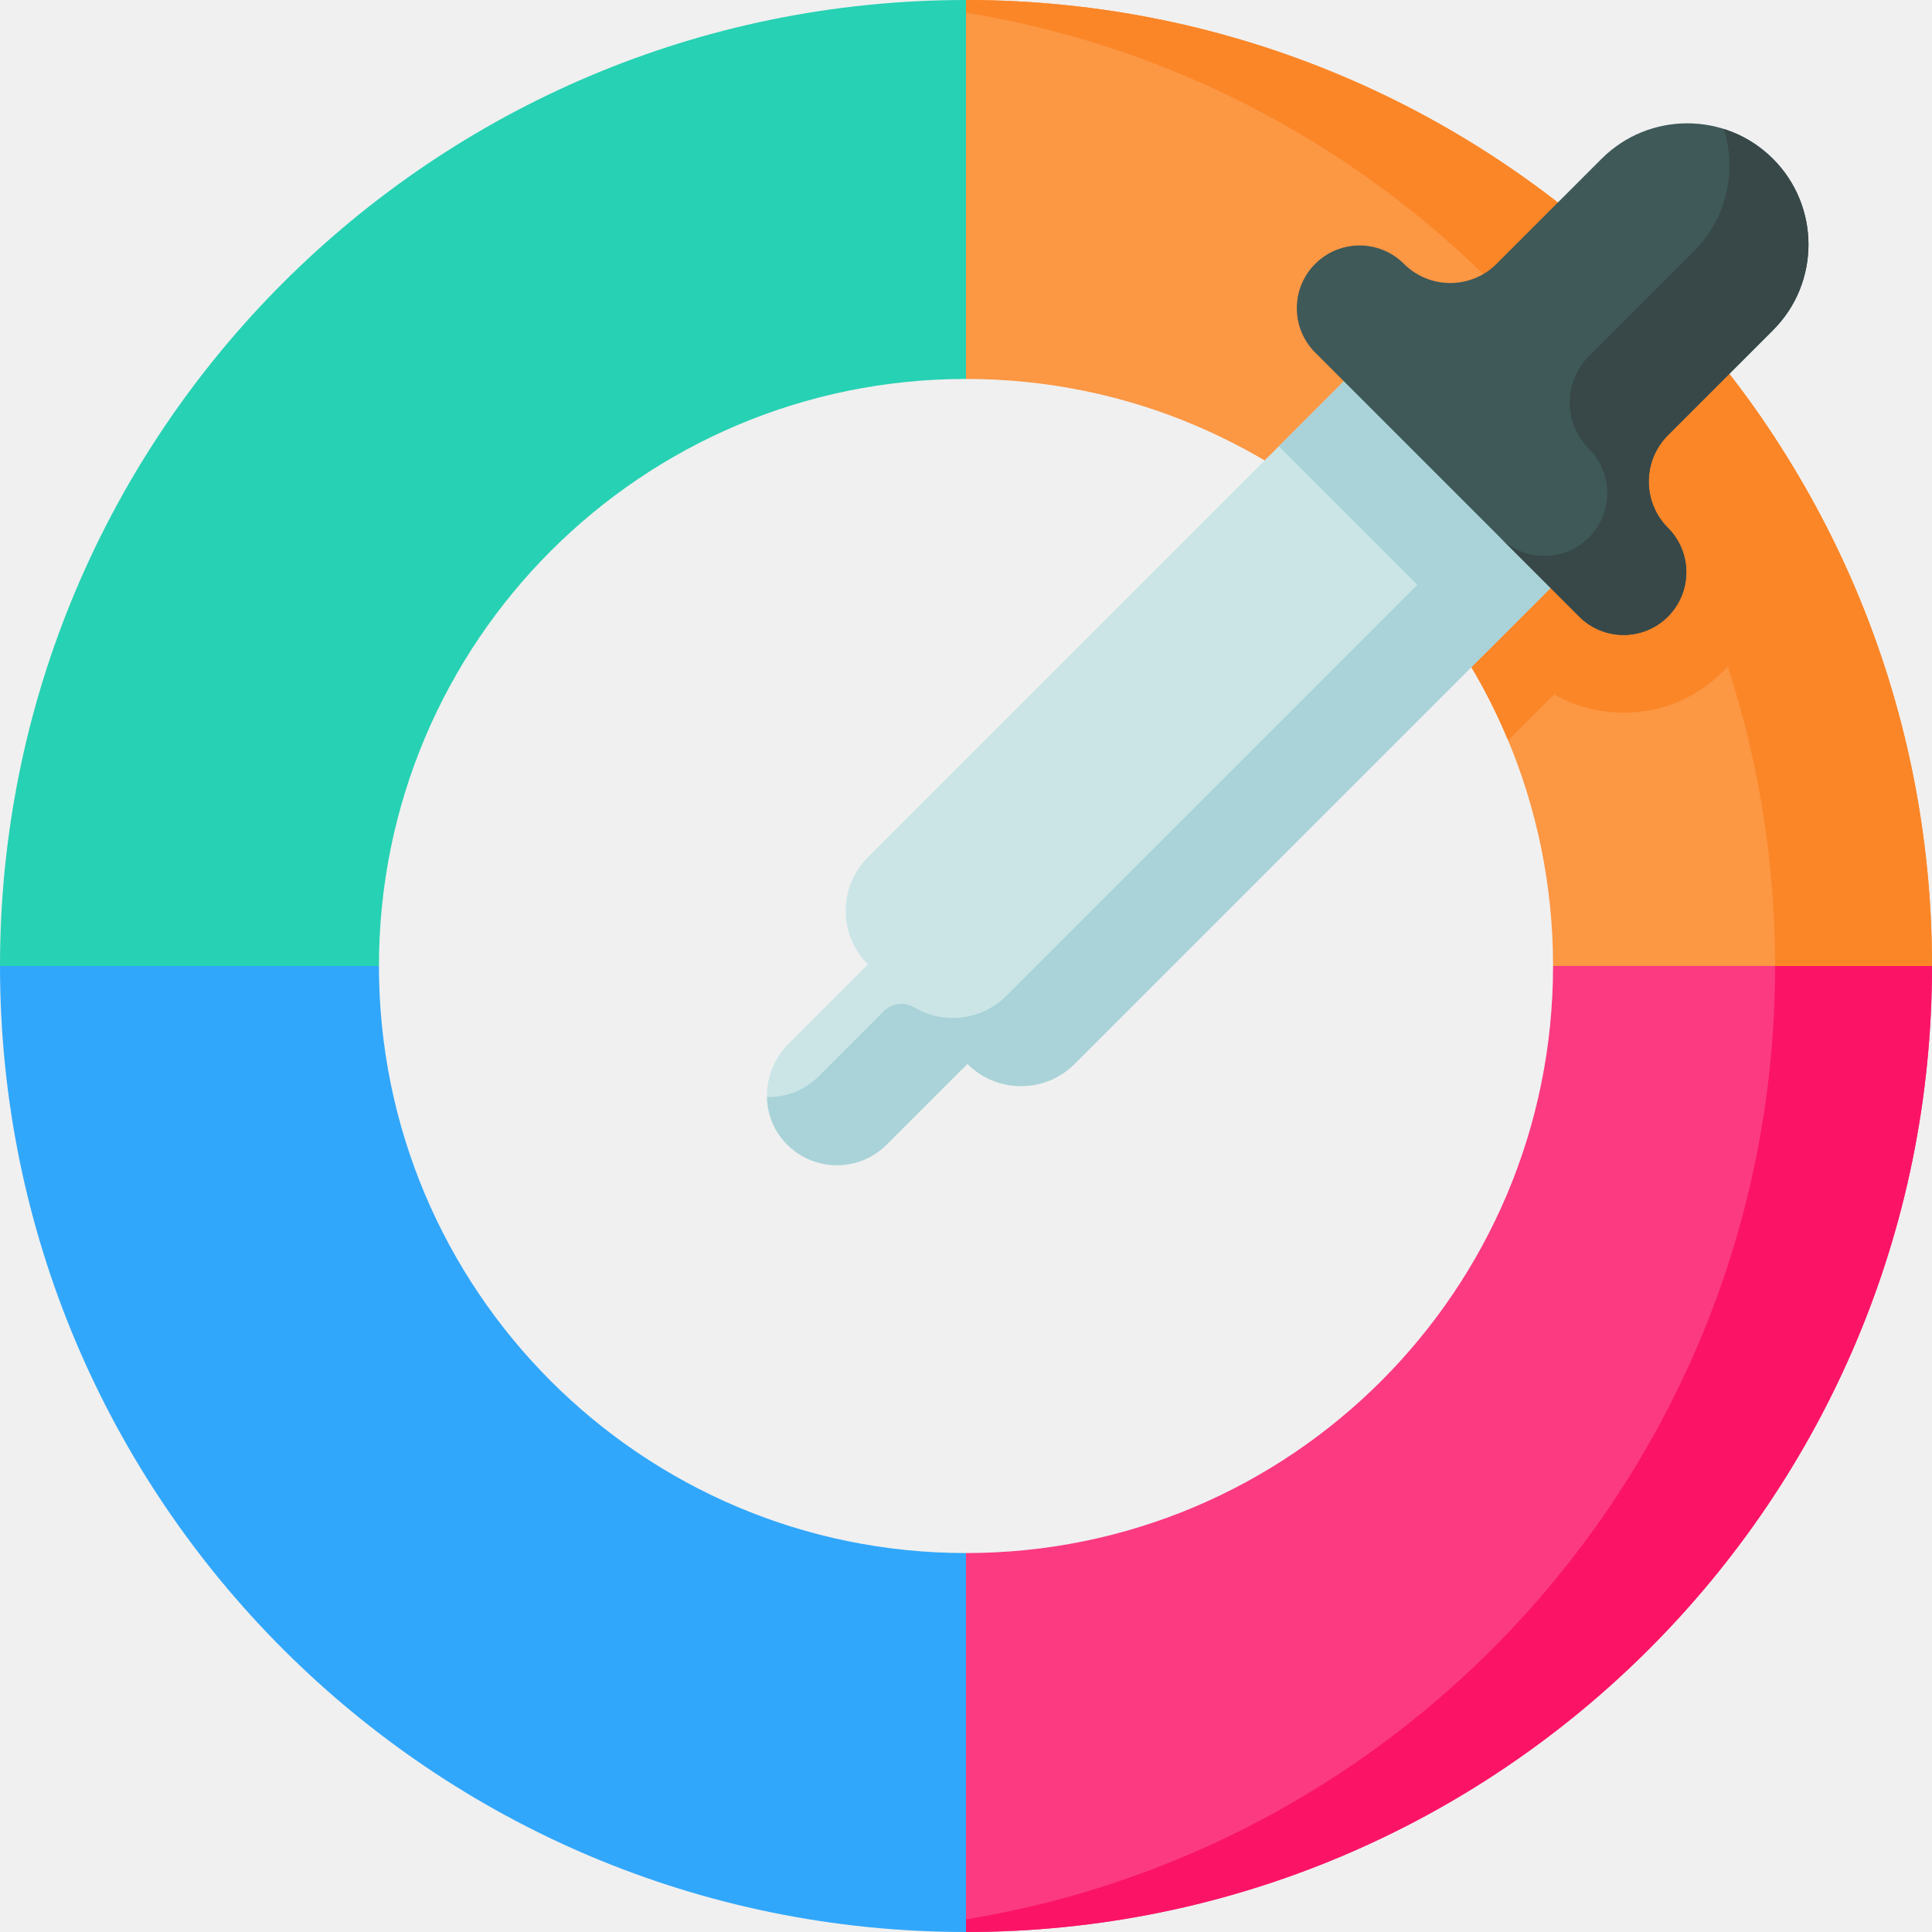
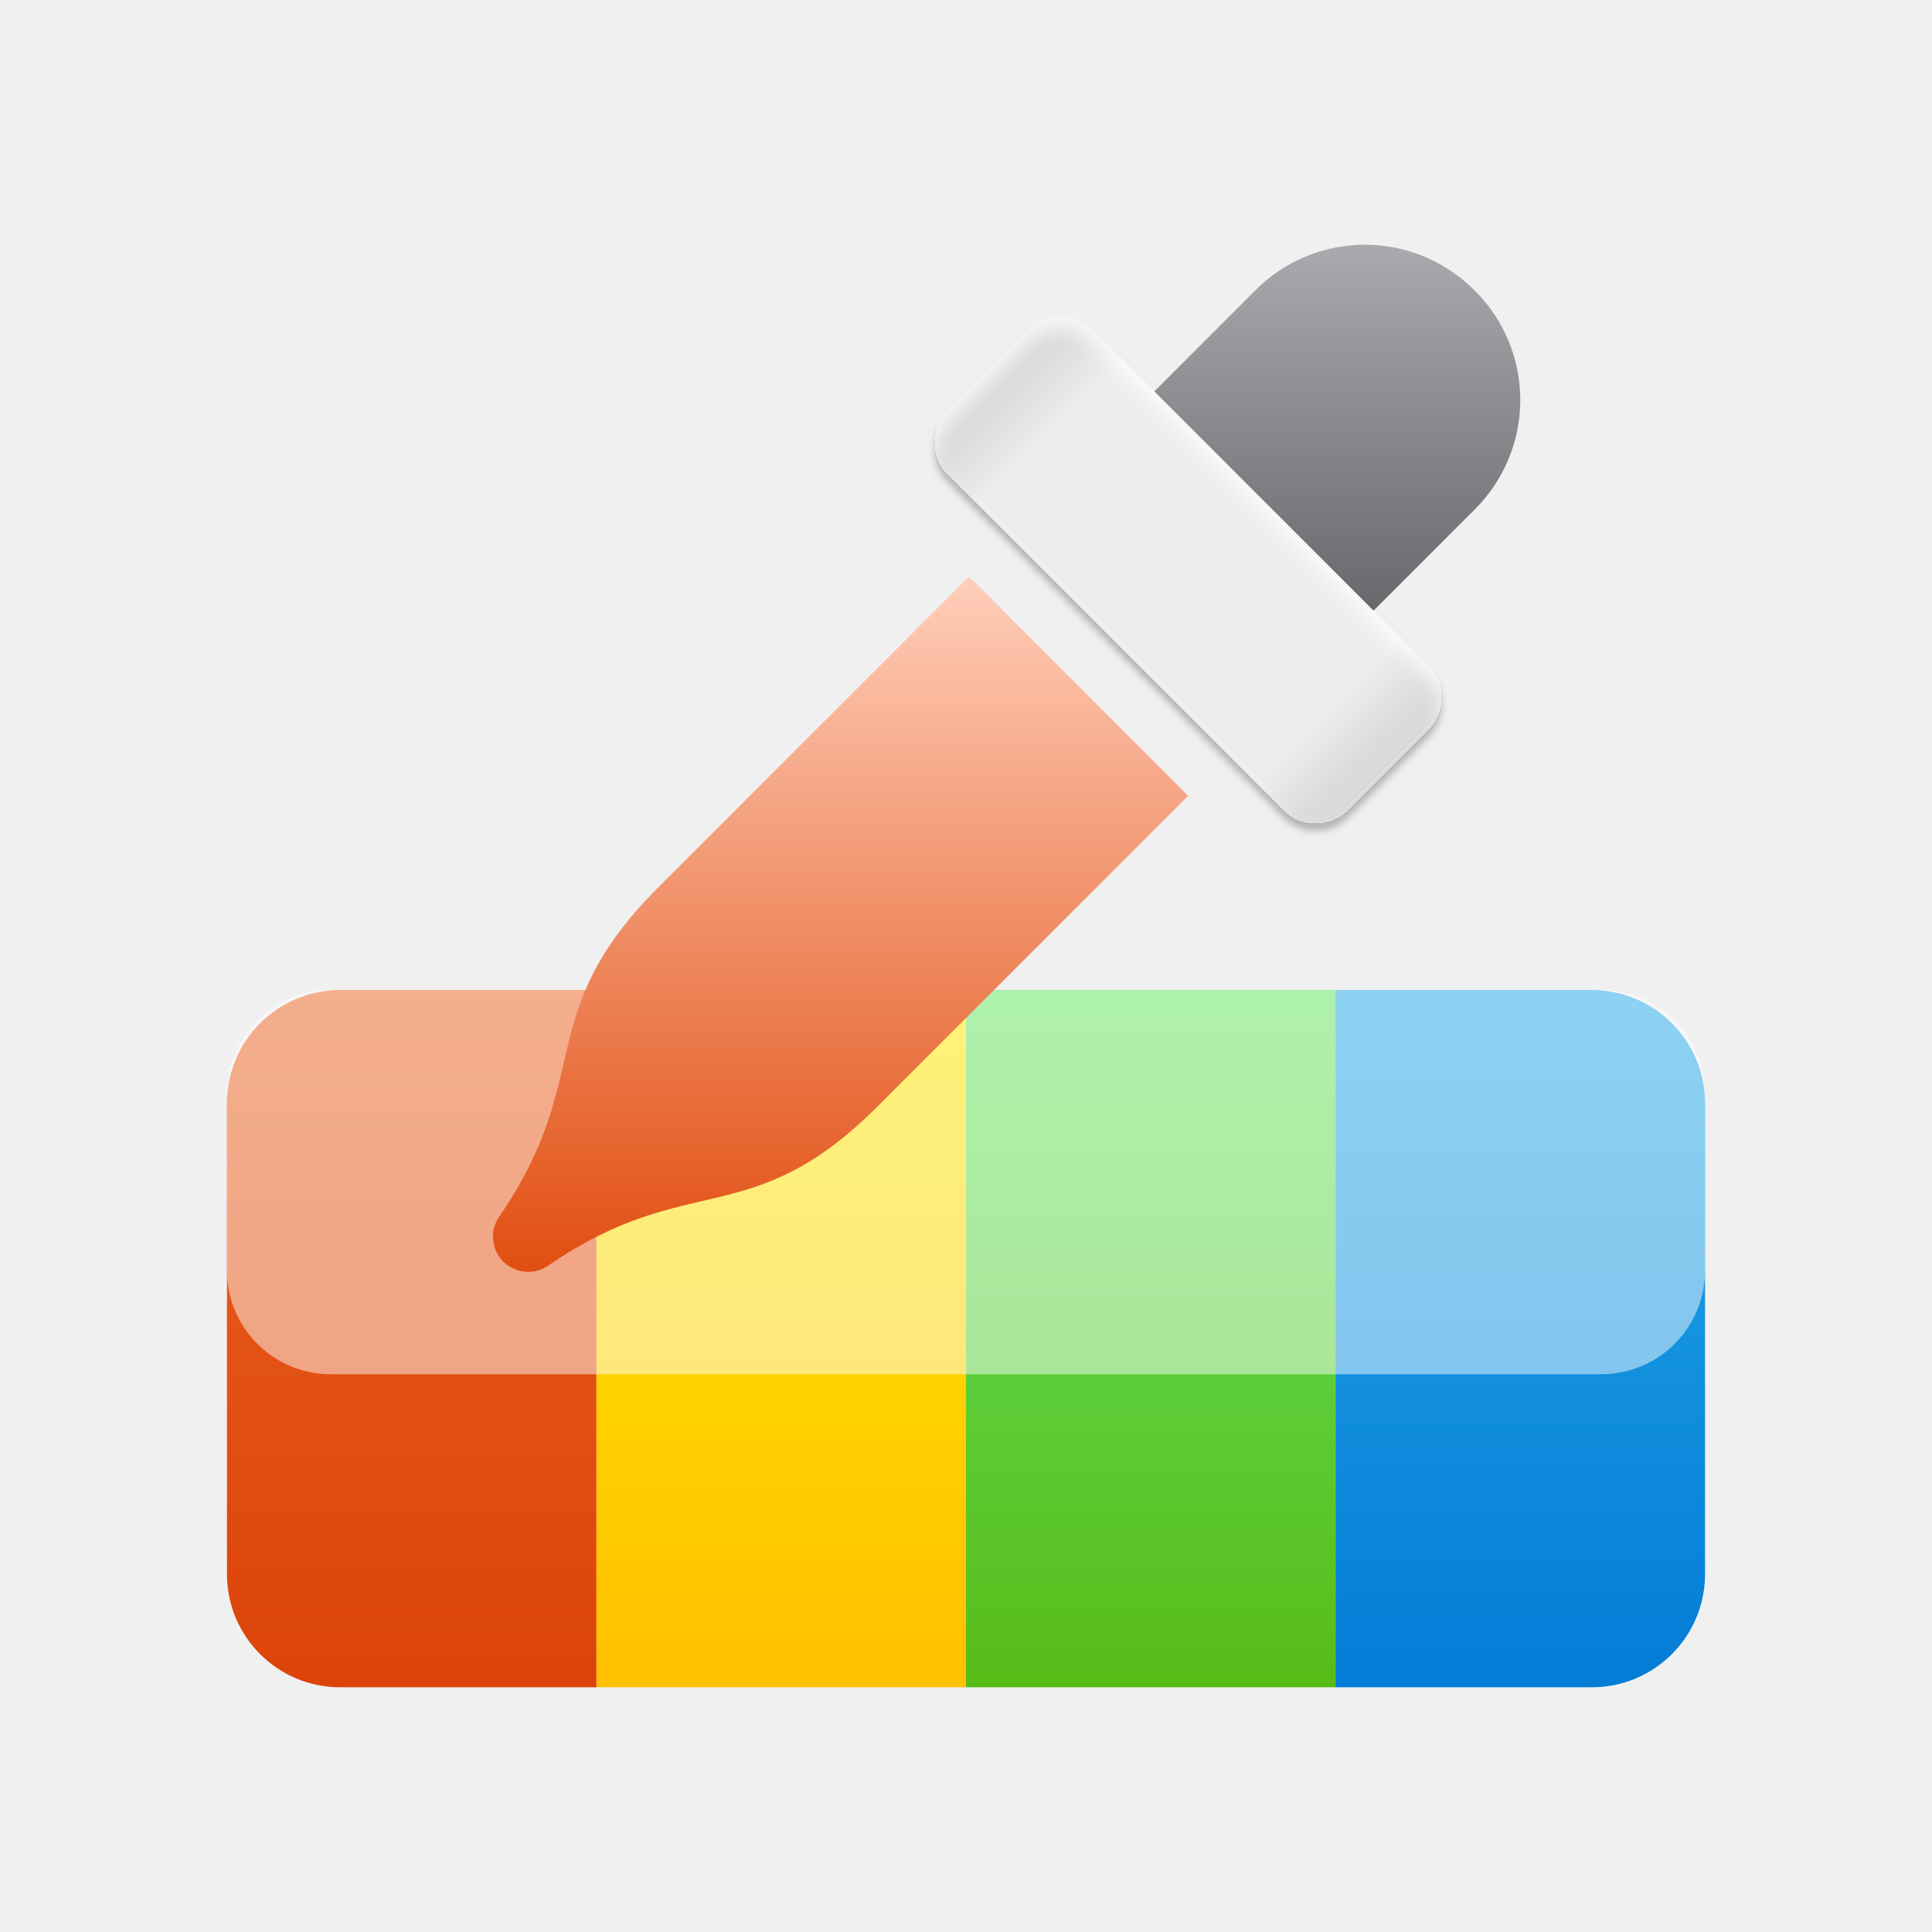
- <svg xmlns="http://www.w3.org/2000/svg" t="1765358849323" class="icon" viewBox="0 0 1024 1024" version="1.1" p-id="5621" width="128" height="128">
-   <path d="M823.154 512c0 171.852-139.302 311.154-311.154 311.154l-24.724 95.976L512 1024c282.778 0 512-229.222 512-512l-104.822-24.724z" fill="#FB3A82" p-id="5622" />
-   <path d="M512 0C229.222 0 0 229.222 0 512l93.71 12.362L200.846 512c0-171.852 139.302-311.154 311.154-311.154l12.362-103.222z" fill="#27D1B3" p-id="5623" />
-   <path d="M0 512c0 282.778 229.222 512 512 512V823.154c-171.852 0-311.154-139.302-311.154-311.154z" fill="#31A7FB" p-id="5624" />
-   <path d="M1024 512C1024 229.222 794.778 0 512 0v200.846c171.852 0 311.154 139.302 311.154 311.154z" fill="#FC9744" p-id="5625" />
-   <path d="M1024 512h-83.176c0-254.476-185.598-465.56-428.824-505.284V0c282.784 0 512 229.216 512 512z" fill="#FB8627" p-id="5626" />
-   <path d="M917.582 255.424c24.56 29.236 23.096 73.04-4.388 100.526-14.072 14.052-32.78 21.798-52.662 21.798-13.124 0-25.734-3.38-36.818-9.724l-24.374 24.374a311.38 311.38 0 0 0-68.198-101.288l142.516-141.546a513.416 513.416 0 0 1 67.168 82.62z" fill="#FB8627" p-id="5627" />
-   <path d="M1024 512c0 282.784-229.216 512-512 512v-6.716C755.226 977.56 940.824 766.476 940.824 512z" fill="#FB1466" p-id="5628" />
-   <path d="M725.932 188.392L460.014 454.308c-15.696 15.696-15.696 41.146 0 56.844l-42.162 42.162c-14.294 14.294-15.354 37.584-1.576 52.378 14.464 15.53 38.79 15.856 53.668 0.978l42.794-42.794c15.698 15.698 41.146 15.698 56.844 0L835.5 297.96z" fill="#CBE5E7" p-id="5629" />
-   <path d="M787.36 346.1l48.14-48.14-109.568-109.568-48.14 48.14 109.568 109.568z" fill="#A9D3D8" p-id="5630" />
-   <path d="M835.498 297.97L569.588 563.88a40.068 40.068 0 0 1-28.412 11.786 40.072 40.072 0 0 1-28.432-11.786l-42.794 42.794c-14.876 14.876-39.208 14.546-53.672-0.99-6.388-6.84-9.58-15.514-9.746-24.25a37.12 37.12 0 0 0 27.28-10.9l34.532-34.532c4.296-4.294 10.966-5.194 16.188-2.09a40.122 40.122 0 0 0 20.506 5.616 40.064 40.064 0 0 0 28.412-11.786L799.36 261.832z" fill="#A9D3D8" p-id="5631" />
-   <path d="M884.046 279.764c-13.548-13.548-13.548-35.516 0-49.064l55.666-55.666c25.088-25.088 25.088-65.766 0-90.856-25.088-25.088-65.766-25.088-90.854 0l-55.666 55.666c-13.548 13.548-35.516 13.548-49.064 0-12.99-12.99-34.052-12.99-47.042 0-12.99 12.99-12.99 34.052 0 47.042l139.92 139.92c12.99 12.99 34.052 12.99 47.042 0 12.99-12.99 12.99-34.052-0.002-47.042z" fill="#3F5959" p-id="5632" />
-   <path d="M884.04 230.698c-13.536 13.558-13.536 35.52 0 49.058 6.49 6.51 9.746 15.02 9.746 23.53s-3.256 17.018-9.746 23.53c-12.98 12.98-34.038 12.98-47.038 0l-41.928-41.928c13 12.98 34.058 12.98 47.038 0 6.51-6.49 9.746-15.02 9.746-23.53s-3.234-17.04-9.746-23.53c-13.536-13.536-13.536-35.5 0-49.058l55.672-55.672c17.534-17.514 22.808-42.65 15.844-64.758a63.804 63.804 0 0 1 26.084 15.844c25.096 25.074 25.096 65.766 0 90.842z" fill="#384848" p-id="5633" />
+ <svg xmlns="http://www.w3.org/2000/svg" width="1024" height="1024" viewBox="0 0 1024 1024" fill="none">
+   <path d="M120.294 584.747C120.294 551.609 147.157 524.747 180.294 524.747H316.147V894.293H180.294C147.157 894.293 120.294 867.43 120.294 834.293V584.747Z" fill="url(#paint0_linear_8191_4210)" />
+   <rect x="316.149" y="524.747" width="195.853" height="369.547" fill="url(#paint1_linear_8191_4210)" />
+   <rect x="512" y="524.747" width="195.853" height="369.547" fill="url(#paint2_linear_8191_4210)" />
+   <path d="M707.852 524.747H843.705C876.842 524.747 903.705 551.609 903.705 584.747V834.293C903.705 867.43 876.842 894.293 843.705 894.293H707.852V524.747Z" fill="url(#paint3_linear_8191_4210)" />
+   <rect x="120.294" y="524.747" width="783.412" height="203.627" rx="55" fill="white" fill-opacity="0.48" />
+   <path d="M781.507 153.91C773.901 146.241 764.852 140.153 754.882 135.999C744.912 131.845 734.218 129.707 723.417 129.707C712.616 129.707 701.922 131.845 691.952 135.999C681.982 140.153 672.933 146.241 665.328 153.91L607.232 212.006L584.622 189.395C571.721 176.495 552.352 176.495 539.401 189.395L513.588 212.006C500.675 224.918 500.675 244.275 513.588 257.226L675.012 418.613C687.913 431.514 707.282 431.514 720.233 418.613L742.843 396.003C755.756 383.09 755.756 363.733 742.843 350.782L723.486 328.172L781.57 270.089C789.241 262.483 795.329 253.433 799.485 243.462C803.64 233.491 805.779 222.795 805.779 211.993C805.779 201.191 803.64 190.495 799.485 180.524C795.329 170.553 789.241 161.503 781.57 153.897" fill="url(#paint4_linear_8191_4210)" />
+   <path d="M349.032 470.19C281.691 537.543 315.958 570.039 264.608 644.791C262.117 648.39 260.966 652.748 261.353 657.108C261.741 661.468 263.644 665.554 266.731 668.658C269.835 671.742 273.92 673.644 278.278 674.034C282.637 674.424 286.995 673.277 290.597 670.793C365.362 619.43 397.87 653.697 465.199 586.356L629.751 421.804L513.635 305.562L349.032 470.19Z" fill="url(#paint5_linear_8191_4210)" />
+   <g filter="url(#filter0_di_8191_4210)">
+     <rect x="562.243" y="158.081" width="299.16" height="108.215" rx="24" transform="rotate(45 562.243 158.081)" fill="url(#paint6_linear_8191_4210)" />
+   </g>
+   <defs>
+     <filter id="filter0_di_8191_4210" x="491.664" y="168.023" width="276.175" height="276.175" filterUnits="userSpaceOnUse" color-interpolation-filters="sRGB">
+       <feFlood flood-opacity="0" result="BackgroundImageFix" />
+       <feColorMatrix in="SourceAlpha" type="matrix" values="0 0 0 0 0 0 0 0 0 0 0 0 0 0 0 0 0 0 127 0" result="hardAlpha" />
+       <feOffset dy="4" />
+       <feGaussianBlur stdDeviation="2" />
+       <feComposite in2="hardAlpha" operator="out" />
+       <feColorMatrix type="matrix" values="0 0 0 0 0 0 0 0 0 0 0 0 0 0 0 0 0 0 0.25 0" />
+       <feBlend mode="normal" in2="BackgroundImageFix" result="effect1_dropShadow_8191_4210" />
+       <feBlend mode="normal" in="SourceGraphic" in2="effect1_dropShadow_8191_4210" result="shape" />
+       <feColorMatrix in="SourceAlpha" type="matrix" values="0 0 0 0 0 0 0 0 0 0 0 0 0 0 0 0 0 0 127 0" result="hardAlpha" />
+       <feOffset dy="7" />
+       <feGaussianBlur stdDeviation="4.7" />
+       <feComposite in2="hardAlpha" operator="arithmetic" k2="-1" k3="1" />
+       <feColorMatrix type="matrix" values="0 0 0 0 1 0 0 0 0 1 0 0 0 0 1 0 0 0 0.75 0" />
+       <feBlend mode="normal" in2="shape" result="effect2_innerShadow_8191_4210" />
+     </filter>
+     <linearGradient id="paint0_linear_8191_4210" x1="218.221" y1="524.747" x2="218.221" y2="894.293" gradientUnits="userSpaceOnUse">
+       <stop stop-color="#EA6322" />
+       <stop offset="1" stop-color="#DC4308" />
+     </linearGradient>
+     <linearGradient id="paint1_linear_8191_4210" x1="414.075" y1="524.747" x2="414.075" y2="894.293" gradientUnits="userSpaceOnUse">
+       <stop stop-color="#FEE900" />
+       <stop offset="1" stop-color="#FFC000" />
+     </linearGradient>
+     <linearGradient id="paint2_linear_8191_4210" x1="609.927" y1="524.747" x2="609.927" y2="894.293" gradientUnits="userSpaceOnUse">
+       <stop stop-color="#64E563" />
+       <stop offset="1" stop-color="#58BC18" />
+     </linearGradient>
+     <linearGradient id="paint3_linear_8191_4210" x1="805.778" y1="524.747" x2="805.778" y2="894.293" gradientUnits="userSpaceOnUse">
+       <stop stop-color="#24A9E8" />
+       <stop offset="1" stop-color="#037CD6" />
+     </linearGradient>
+     <linearGradient id="paint4_linear_8191_4210" x1="654.841" y1="129.707" x2="654.841" y2="428.288" gradientUnits="userSpaceOnUse">
+       <stop stop-color="#AAA9AE" />
+       <stop offset="1" stop-color="#454447" />
+     </linearGradient>
+     <linearGradient id="paint5_linear_8191_4210" x1="445.516" y1="305.562" x2="445.516" y2="674.109" gradientUnits="userSpaceOnUse">
+       <stop stop-color="#FFCEBA" />
+       <stop offset="1" stop-color="#E14E11" />
+     </linearGradient>
+     <linearGradient id="paint6_linear_8191_4210" x1="562.243" y1="212.189" x2="861.403" y2="212.189" gradientUnits="userSpaceOnUse">
+       <stop stop-color="#D9D9D9" />
+       <stop offset="0.05" stop-color="#DBDBDB" />
+       <stop offset="0.157" stop-color="#EDEDED" />
+       <stop offset="0.853" stop-color="#EDEDED" />
+       <stop offset="0.953" stop-color="#DBDBDB" />
+       <stop offset="1" stop-color="#D9D9D9" />
+     </linearGradient>
+   </defs>
</svg>
